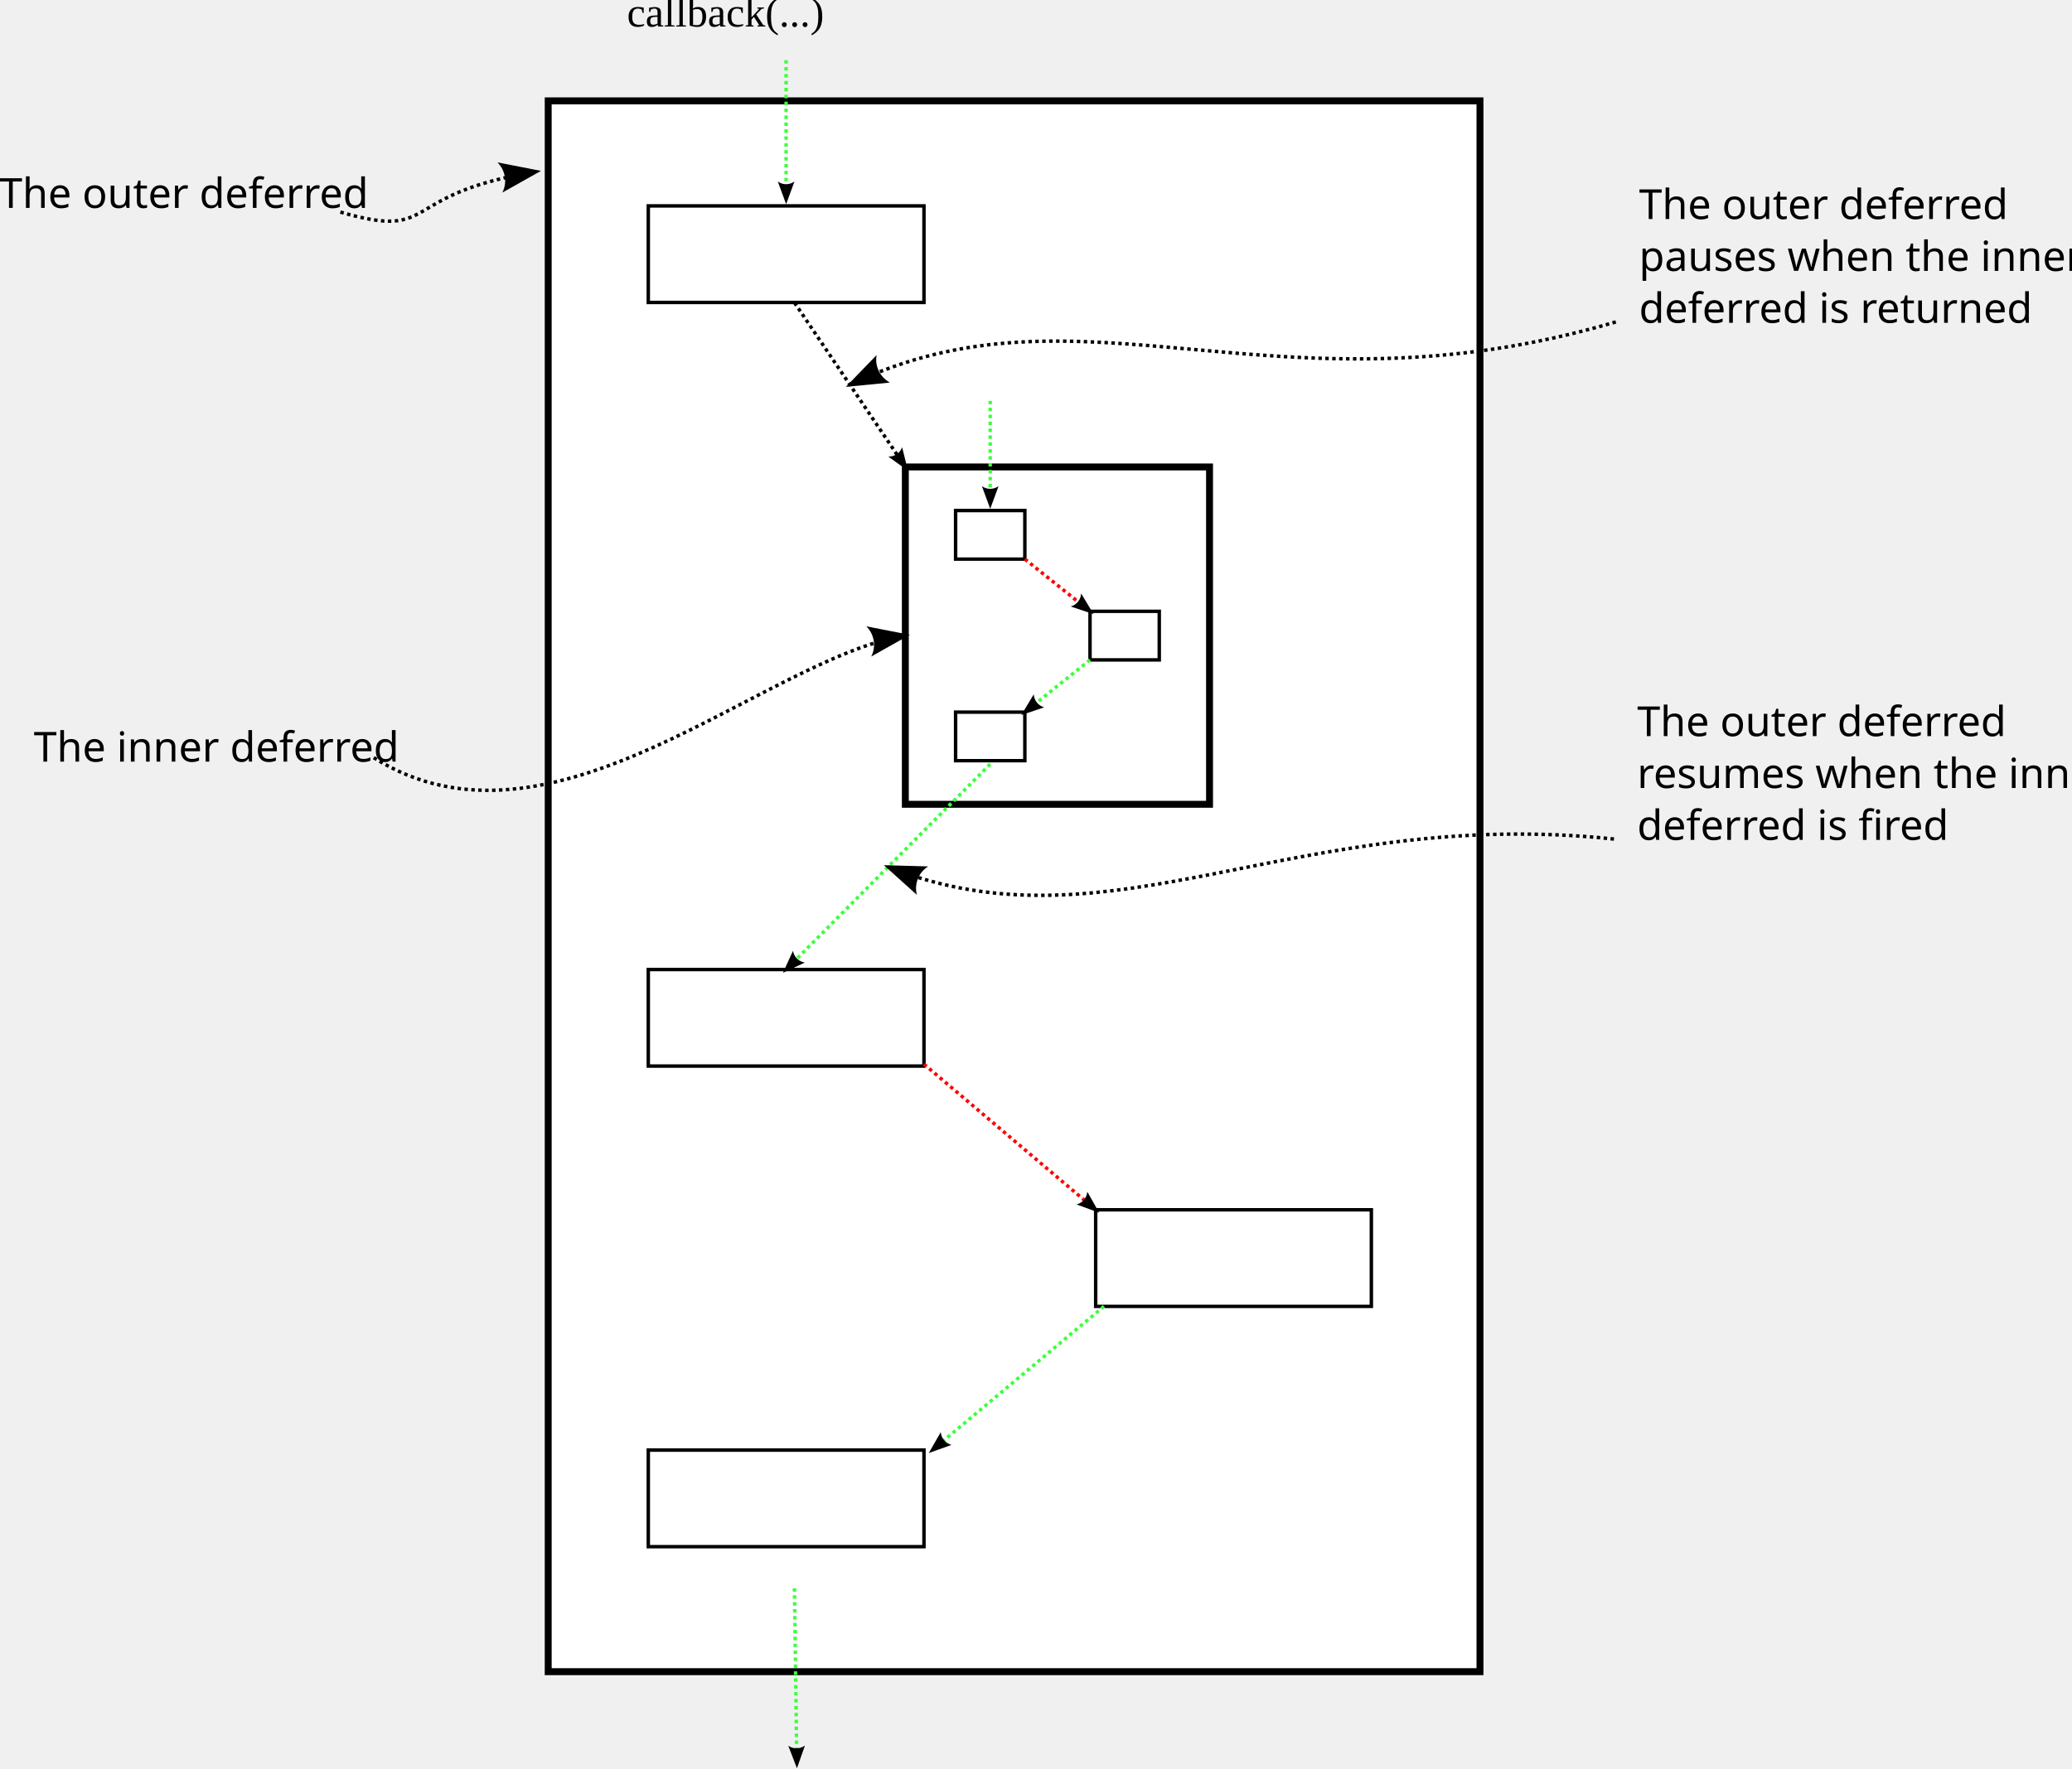
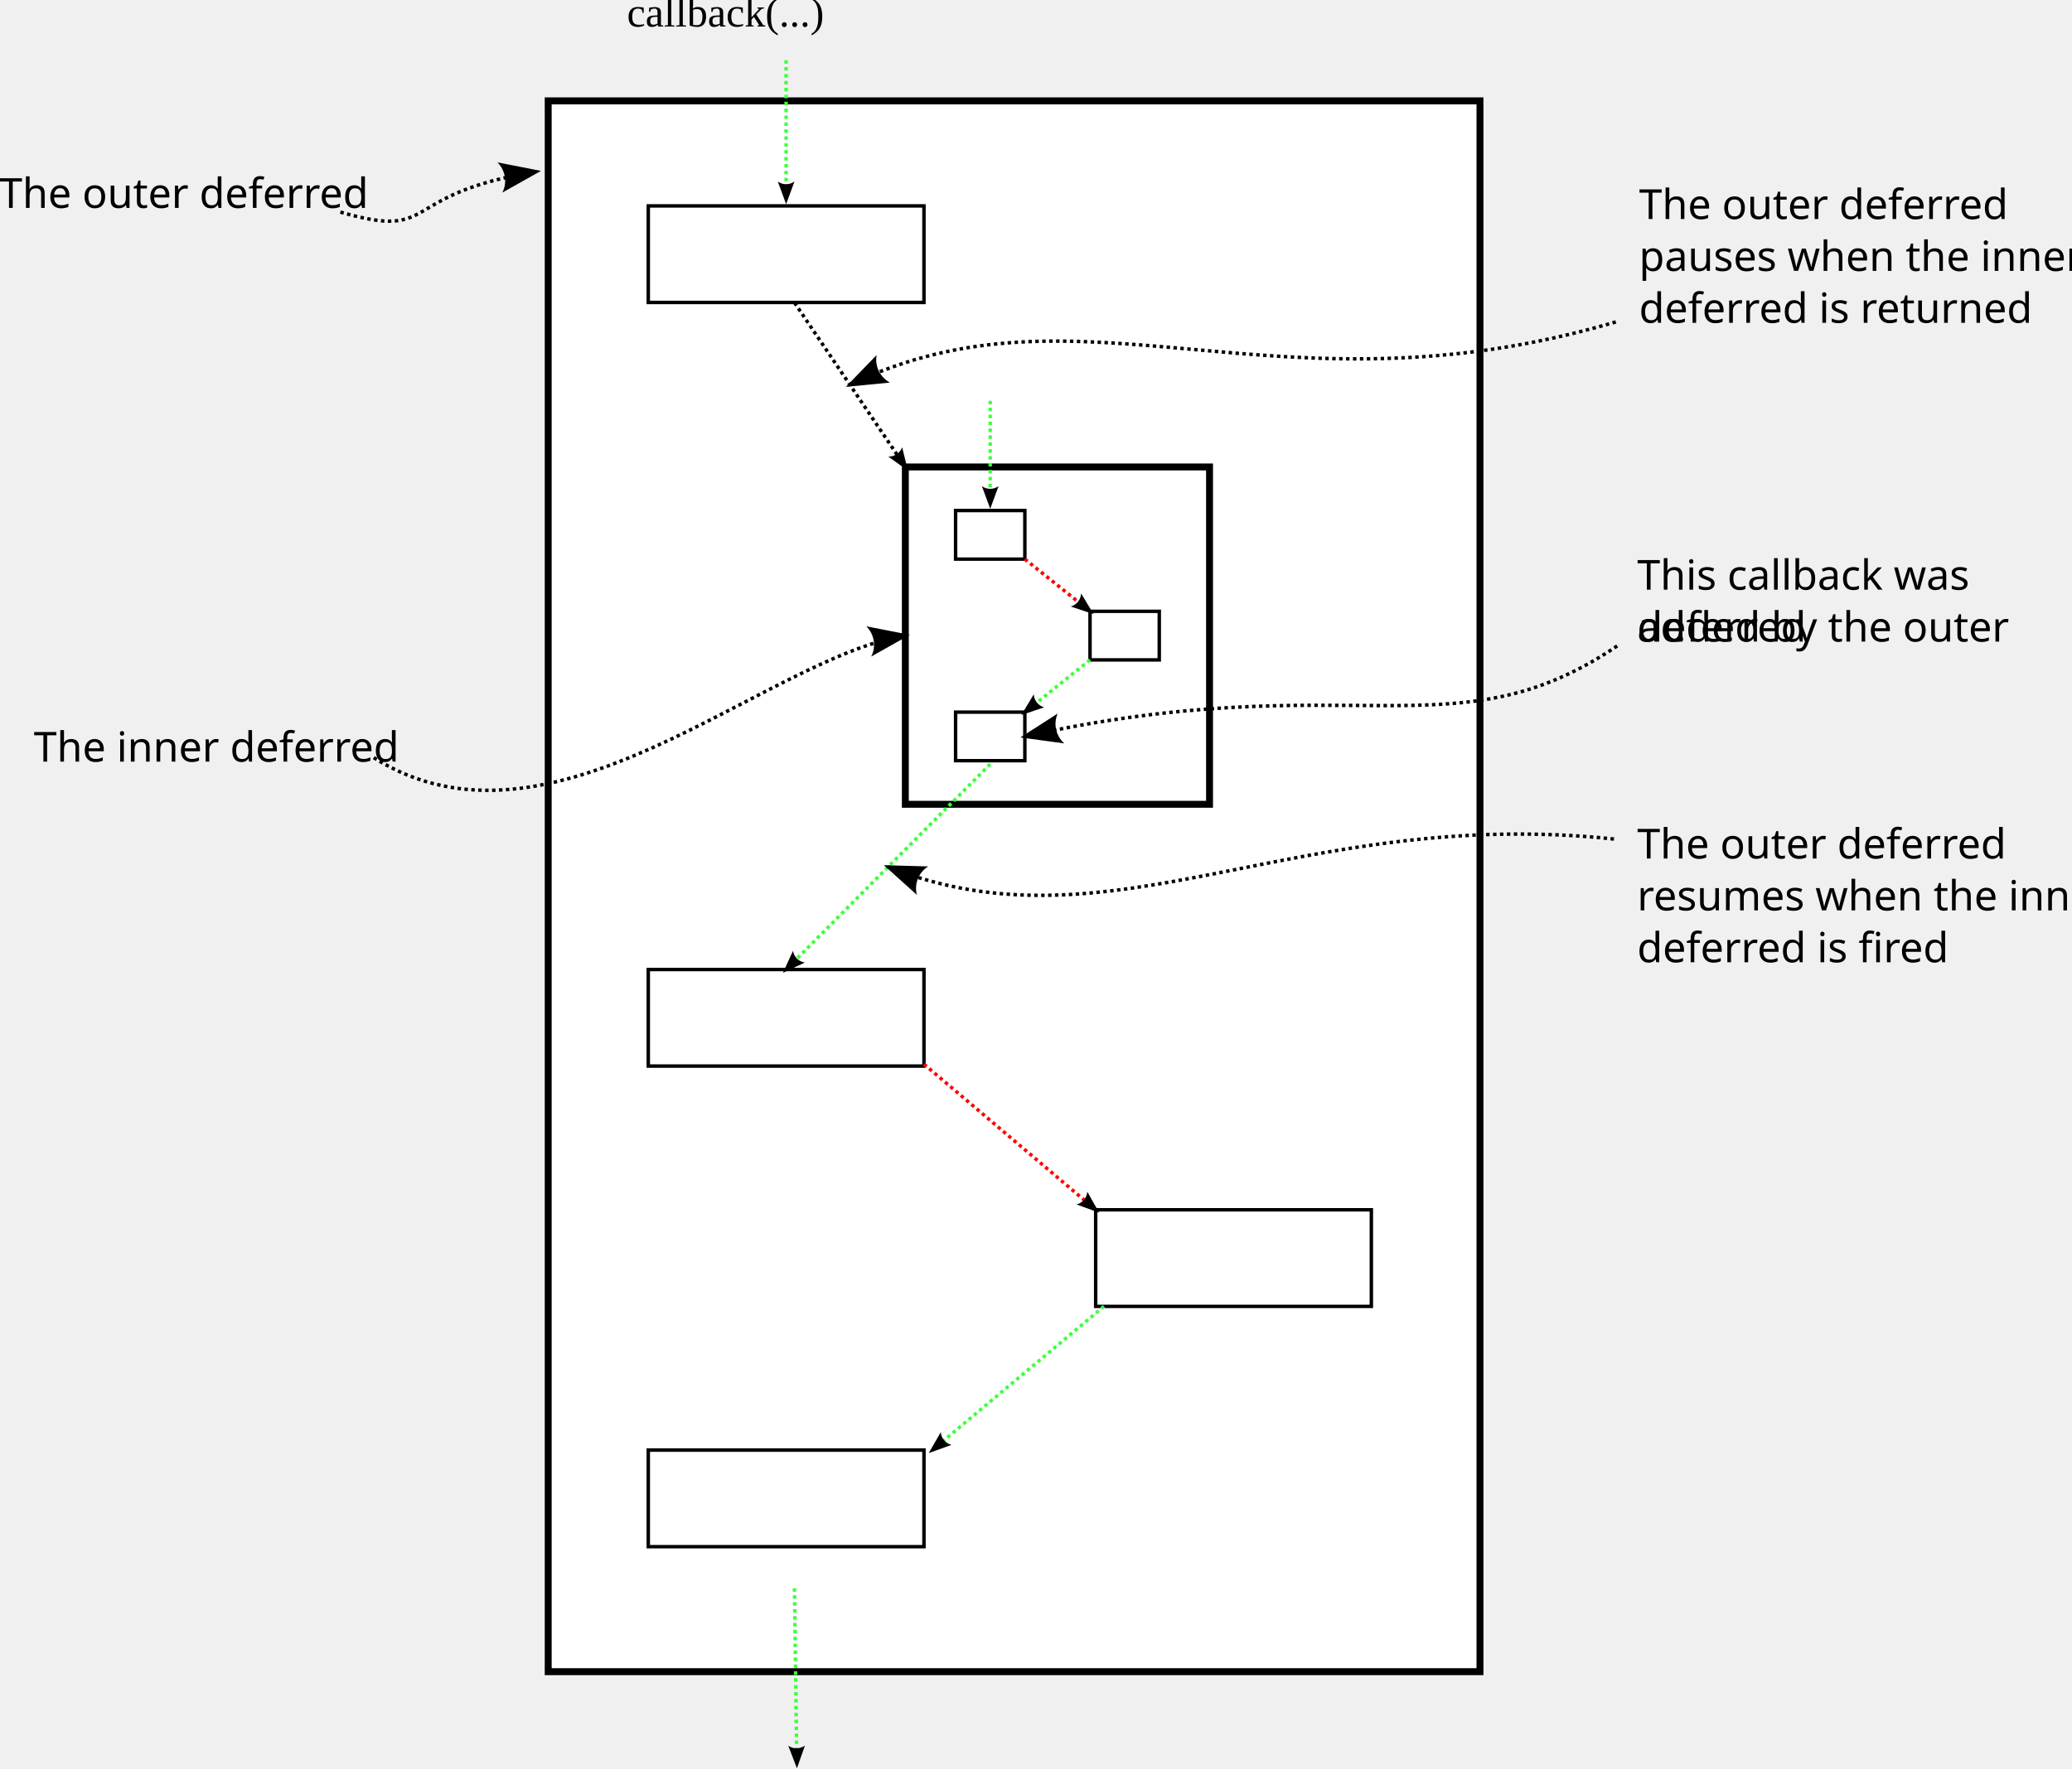
<svg xmlns="http://www.w3.org/2000/svg" width="598.904" height="511.257" id="svg2" version="1.0">
  <defs id="defs4">
    <marker orient="auto" refY="0" refX="0" id="Arrow2Mend" style="overflow:visible">
      <path id="path7124" style="font-size:12px;fill-rule:evenodd;stroke-width:0.625;stroke-linejoin:round" d="M 8.719,4.034 -2.207,0.016 8.719,-4.002 c -1.745,2.372 -1.735,5.617 -6e-7,8.035 z" transform="scale(-0.6,-0.6)" />
    </marker>
    <marker orient="auto" refY="0" refX="0" id="Arrow2Lstart" style="overflow:visible">
      <path id="path4576" style="font-size:12px;fill-rule:evenodd;stroke-width:0.625;stroke-linejoin:round" d="M 8.719,4.034 -2.207,0.016 8.719,-4.002 c -1.745,2.372 -1.735,5.617 -6e-7,8.035 z" transform="matrix(1.1,0,0,1.1,1.1,0)" />
    </marker>
    <marker orient="auto" refY="0" refX="0" id="Arrow2Lend" style="overflow:visible">
      <path id="path3871" style="font-size:12px;fill-rule:evenodd;stroke-width:0.625;stroke-linejoin:round" d="M 8.719,4.034 -2.207,0.016 8.719,-4.002 c -1.745,2.372 -1.735,5.617 -6e-7,8.035 z" transform="matrix(-1.1,0,0,-1.1,-1.1,0)" />
    </marker>
    <marker orient="auto" refY="0" refX="0" id="Arrow1Lstart" style="overflow:visible">
      <path id="path3850" d="M 0,0 5,-5 -12.5,0 5,5 0,0 z" style="fill-rule:evenodd;stroke:#000000;stroke-width:1pt;marker-start:none" transform="matrix(0.8,0,0,0.8,10,0)" />
    </marker>
    <marker orient="auto" refY="0" refX="0" id="Arrow2Mstart" style="overflow:visible">
      <path id="path3874" style="font-size:12px;fill-rule:evenodd;stroke-width:0.625;stroke-linejoin:round" d="M 8.719,4.034 -2.207,0.016 8.719,-4.002 c -1.745,2.372 -1.735,5.617 -6e-7,8.035 z" transform="scale(0.6,0.6)" />
    </marker>
    <marker style="overflow:visible" id="Arrow1Mend" refX="0" refY="0" orient="auto">
      <path transform="matrix(-0.4,0,0,-0.4,-4,0)" style="fill-rule:evenodd;stroke:#000000;stroke-width:1pt;marker-start:none" d="M 0,0 5,-5 -12.5,0 5,5 0,0 z" id="path3187" />
    </marker>
    <marker orient="auto" refY="0" refX="0" id="Arrow2Mend-6" style="overflow:visible">
      <path id="path7124-5" style="font-size:12px;fill-rule:evenodd;stroke-width:0.625;stroke-linejoin:round" d="M 8.719,4.034 -2.207,0.016 8.719,-4.002 c -1.745,2.372 -1.735,5.617 -6e-7,8.035 z" transform="scale(-0.6,-0.6)" />
    </marker>
    <marker orient="auto" refY="0" refX="0" id="Arrow2Mend-2" style="overflow:visible">
      <path id="path7124-2" style="font-size:12px;fill-rule:evenodd;stroke-width:0.625;stroke-linejoin:round" d="M 8.719,4.034 -2.207,0.016 8.719,-4.002 c -1.745,2.372 -1.735,5.617 -6e-7,8.035 z" transform="scale(-0.6,-0.6)" />
    </marker>
    <marker orient="auto" refY="0" refX="0" id="Arrow2Mend-4" style="overflow:visible">
      <path id="path7124-7" style="font-size:12px;fill-rule:evenodd;stroke-width:0.625;stroke-linejoin:round" d="M 8.719,4.034 -2.207,0.016 8.719,-4.002 c -1.745,2.372 -1.735,5.617 -6e-7,8.035 z" transform="scale(-0.6,-0.6)" />
    </marker>
    <marker orient="auto" refY="0" refX="0" id="Arrow2Mend-3" style="overflow:visible">
      <path id="path7124-6" style="font-size:12px;fill-rule:evenodd;stroke-width:0.625;stroke-linejoin:round" d="M 8.719,4.034 -2.207,0.016 8.719,-4.002 c -1.745,2.372 -1.735,5.617 -6e-7,8.035 z" transform="scale(-0.6,-0.6)" />
    </marker>
    <marker orient="auto" refY="0" refX="0" id="Arrow2Mend-0" style="overflow:visible">
      <path id="path7124-73" style="font-size:12px;fill-rule:evenodd;stroke-width:0.625;stroke-linejoin:round" d="M 8.719,4.034 -2.207,0.016 8.719,-4.002 c -1.745,2.372 -1.735,5.617 -6e-7,8.035 z" transform="scale(-0.6,-0.6)" />
    </marker>
    <marker orient="auto" refY="0" refX="0" id="Arrow2Mend-1" style="overflow:visible">
      <path id="path7124-4" style="font-size:12px;fill-rule:evenodd;stroke-width:0.625;stroke-linejoin:round" d="M 8.719,4.034 -2.207,0.016 8.719,-4.002 c -1.745,2.372 -1.735,5.617 -6e-7,8.035 z" transform="scale(-0.6,-0.6)" />
    </marker>
    <marker orient="auto" refY="0" refX="0" id="marker7855" style="overflow:visible">
      <path id="path7857" style="font-size:12px;fill-rule:evenodd;stroke-width:0.625;stroke-linejoin:round" d="M 8.719,4.034 -2.207,0.016 8.719,-4.002 c -1.745,2.372 -1.735,5.617 -6e-7,8.035 z" transform="scale(-0.6,-0.6)" />
    </marker>
    <marker orient="auto" refY="0" refX="0" id="marker7859" style="overflow:visible">
      <path id="path7861" style="font-size:12px;fill-rule:evenodd;stroke-width:0.625;stroke-linejoin:round" d="M 8.719,4.034 -2.207,0.016 8.719,-4.002 c -1.745,2.372 -1.735,5.617 -6e-7,8.035 z" transform="scale(-0.6,-0.6)" />
    </marker>
    <marker orient="auto" refY="0" refX="0" id="marker7863" style="overflow:visible">
      <path id="path7865" style="font-size:12px;fill-rule:evenodd;stroke-width:0.625;stroke-linejoin:round" d="M 8.719,4.034 -2.207,0.016 8.719,-4.002 c -1.745,2.372 -1.735,5.617 -6e-7,8.035 z" transform="scale(-0.6,-0.6)" />
    </marker>
    <marker orient="auto" refY="0" refX="0" id="marker7867" style="overflow:visible">
      <path id="path7869" style="font-size:12px;fill-rule:evenodd;stroke-width:0.625;stroke-linejoin:round" d="M 8.719,4.034 -2.207,0.016 8.719,-4.002 c -1.745,2.372 -1.735,5.617 -6e-7,8.035 z" transform="scale(-0.6,-0.6)" />
    </marker>
    <marker orient="auto" refY="0" refX="0" id="marker7871" style="overflow:visible">
      <path id="path7873" style="font-size:12px;fill-rule:evenodd;stroke-width:0.625;stroke-linejoin:round" d="M 8.719,4.034 -2.207,0.016 8.719,-4.002 c -1.745,2.372 -1.735,5.617 -6e-7,8.035 z" transform="scale(-0.6,-0.6)" />
    </marker>
    <marker orient="auto" refY="0" refX="0" id="Arrow2Mend-8" style="overflow:visible">
      <path id="path7124-9" style="font-size:12px;fill-rule:evenodd;stroke-width:0.625;stroke-linejoin:round" d="M 8.719,4.034 -2.207,0.016 8.719,-4.002 c -1.745,2.372 -1.735,5.617 -6e-7,8.035 z" transform="scale(-0.6,-0.6)" />
    </marker>
    <marker orient="auto" refY="0" refX="0" id="Arrow2Mend-5" style="overflow:visible">
      <path id="path7124-45" style="font-size:12px;fill-rule:evenodd;stroke-width:0.625;stroke-linejoin:round" d="M 8.719,4.034 -2.207,0.016 8.719,-4.002 c -1.745,2.372 -1.735,5.617 -6e-7,8.035 z" transform="scale(-0.6,-0.6)" />
    </marker>
    <marker orient="auto" refY="0" refX="0" id="Arrow2Mend-24" style="overflow:visible">
      <path id="path7124-1" style="font-size:12px;fill-rule:evenodd;stroke-width:0.625;stroke-linejoin:round" d="M 8.719,4.034 -2.207,0.016 8.719,-4.002 c -1.745,2.372 -1.735,5.617 -6e-7,8.035 z" transform="scale(-0.6,-0.6)" />
    </marker>
    <marker orient="auto" refY="0" refX="0" id="Arrow2Mend-62" style="overflow:visible">
      <path id="path7124-71" style="font-size:12px;fill-rule:evenodd;stroke-width:0.625;stroke-linejoin:round" d="M 8.719,4.034 -2.207,0.016 8.719,-4.002 c -1.745,2.372 -1.735,5.617 -6e-7,8.035 z" transform="scale(-0.6,-0.6)" />
    </marker>
    <marker orient="auto" refY="0" refX="0" id="Arrow2Mend-49" style="overflow:visible">
      <path id="path7124-24" style="font-size:12px;fill-rule:evenodd;stroke-width:0.625;stroke-linejoin:round" d="M 8.719,4.034 -2.207,0.016 8.719,-4.002 c -1.745,2.372 -1.735,5.617 -6e-7,8.035 z" transform="scale(-0.6,-0.6)" />
    </marker>
    <marker orient="auto" refY="0" refX="0" id="Arrow2Mend-82" style="overflow:visible">
      <path id="path7124-3" style="font-size:12px;fill-rule:evenodd;stroke-width:0.625;stroke-linejoin:round" d="M 8.719,4.034 -2.207,0.016 8.719,-4.002 c -1.745,2.372 -1.735,5.617 -6e-7,8.035 z" transform="scale(-0.6,-0.6)" />
    </marker>
    <marker orient="auto" refY="0" refX="0" id="Arrow2Lend-8" style="overflow:visible">
      <path id="path3871-4" style="font-size:12px;fill-rule:evenodd;stroke-width:0.625;stroke-linejoin:round" d="M 8.719,4.034 -2.207,0.016 8.719,-4.002 c -1.745,2.372 -1.735,5.617 -6e-7,8.035 z" transform="matrix(-1.1,0,0,-1.1,-1.1,0)" />
    </marker>
    <marker orient="auto" refY="0" refX="0" id="Arrow2Lend-4" style="overflow:visible">
      <path id="path3871-2" style="font-size:12px;fill-rule:evenodd;stroke-width:0.625;stroke-linejoin:round" d="M 8.719,4.034 -2.207,0.016 8.719,-4.002 c -1.745,2.372 -1.735,5.617 -6e-7,8.035 z" transform="matrix(-1.1,0,0,-1.1,-1.1,0)" />
    </marker>
    <marker orient="auto" refY="0" refX="0" id="Arrow2Lend-47" style="overflow:visible">
      <path id="path3871-7" style="font-size:12px;fill-rule:evenodd;stroke-width:0.625;stroke-linejoin:round" d="M 8.719,4.034 -2.207,0.016 8.719,-4.002 c -1.745,2.372 -1.735,5.617 -6e-7,8.035 z" transform="matrix(-1.1,0,0,-1.1,-1.1,0)" />
    </marker>
    <marker orient="auto" refY="0" refX="0" id="Arrow2Lend-6" style="overflow:visible">
      <path id="path3871-6" style="font-size:12px;fill-rule:evenodd;stroke-width:0.625;stroke-linejoin:round" d="M 8.719,4.034 -2.207,0.016 8.719,-4.002 c -1.745,2.372 -1.735,5.617 -6e-7,8.035 z" transform="matrix(-1.1,0,0,-1.1,-1.1,0)" />
    </marker>
+     <marker orient="auto" refY="0" refX="0" id="Arrow2Lend-7" style="overflow:visible">
+       <path id="path3871-63" style="font-size:12px;fill-rule:evenodd;stroke-width:0.625;stroke-linejoin:round" d="M 8.719,4.034 -2.207,0.016 8.719,-4.002 c -1.745,2.372 -1.735,5.617 -6e-7,8.035 z" transform="matrix(-1.1,0,0,-1.1,-1.1,0)" />
+     </marker>
  </defs>
  <g id="layer1" transform="translate(63.15777,159.81)" style="display:inline">
    <rect style="fill:#ffffff;fill-opacity:1;stroke:#000000;stroke-width:2;stroke-linecap:round;stroke-linejoin:miter;stroke-miterlimit:4;stroke-opacity:1;stroke-dasharray:none;stroke-dashoffset:0" id="rect4537" width="269.325" height="454.163" x="95.298" y="-130.649" />
    <rect style="fill:#ffffff;fill-opacity:1;stroke:#000000;stroke-width:1;stroke-linecap:round;stroke-linejoin:miter;stroke-miterlimit:4;stroke-opacity:1;stroke-dasharray:none;stroke-dashoffset:0;display:inline" id="rect3240" width="79.684" height="27.921" x="124.229" y="-100.28" />
    <rect style="fill:#ffffff;fill-opacity:1;stroke:#000000;stroke-width:1;stroke-linecap:round;stroke-linejoin:miter;stroke-miterlimit:4;stroke-opacity:1;stroke-dasharray:none;stroke-dashoffset:0;display:inline" id="rect3272" width="79.684" height="27.921" x="124.229" y="120.501" />
    <rect style="fill:#ffffff;fill-opacity:1;stroke:#000000;stroke-width:1;stroke-linecap:round;stroke-linejoin:miter;stroke-miterlimit:4;stroke-opacity:1;stroke-dasharray:none;stroke-dashoffset:0;display:inline" id="rect3290" width="79.684" height="27.921" x="253.545" y="189.975" />
    <rect style="fill:#ffffff;fill-opacity:1;stroke:#000000;stroke-width:1;stroke-linecap:round;stroke-linejoin:miter;stroke-miterlimit:4;stroke-opacity:1;stroke-dasharray:none;stroke-dashoffset:0;display:inline" id="rect3296" width="79.684" height="27.921" x="124.229" y="259.449" />
    <path style="fill:#ff0000;fill-opacity:1;stroke:#ff0000;stroke-width:1;stroke-linecap:butt;stroke-linejoin:miter;stroke-miterlimit:4;stroke-opacity:1;stroke-dasharray:1, 1;stroke-dashoffset:0;marker-end:url(#Arrow2Mend);display:inline" d="m 203.913,147.87 49.632,42.105" id="path6900-2" />
    <path style="fill:#ff0000;fill-opacity:1;stroke:#3cff3c;stroke-width:1;stroke-linecap:butt;stroke-linejoin:miter;stroke-miterlimit:4;stroke-opacity:1;stroke-dasharray:1, 1;stroke-dashoffset:0;marker-end:url(#Arrow2Mend);display:inline" d="M 255.936,217.896 206.305,259.449" id="path6900-6-7" />
    <path style="fill:#ff0000;fill-opacity:1;stroke:#000000;stroke-width:1;stroke-linecap:butt;stroke-linejoin:miter;stroke-miterlimit:4;stroke-opacity:1;stroke-dasharray:1, 1;stroke-dashoffset:0;marker-end:url(#Arrow2Mend);display:inline" d="m 166.501,-72.29 32.024,47.484" id="path6900-25-9" />
    <path style="fill:#ff0000;fill-opacity:1;stroke:#3cff3c;stroke-width:1;stroke-linecap:butt;stroke-linejoin:miter;stroke-miterlimit:4;stroke-opacity:1;stroke-dasharray:1, 1;stroke-dashoffset:0;marker-end:url(#Arrow2Mend);display:inline" d="m 164.062,-142.404 4e-5,40.299" id="path6900-25-9-0" />
    <text xml:space="preserve" style="font-size:12px;font-style:normal;font-variant:normal;font-weight:normal;font-stretch:normal;fill:#000000;fill-opacity:1;stroke:none;font-family:Courier 10 Pitch;-inkscape-font-specification:Courier 10 Pitch" x="118.071" y="-152.142" id="text8088">
      <tspan id="tspan8090" x="118.071" y="-152.142">callback(...)</tspan>
    </text>
    <path style="fill:#ff0000;fill-opacity:1;stroke:#3cff3c;stroke-width:1;stroke-linecap:butt;stroke-linejoin:miter;stroke-miterlimit:4;stroke-opacity:1;stroke-dasharray:1, 1;stroke-dashoffset:0;marker-end:url(#Arrow2Mend);display:inline" d="m 166.472,299.416 0.694,50.707" id="path6900-25-9-5" />
    <g id="g4220" transform="translate(324.2296,75.62654)">
      <rect y="-100.432" x="-125.705" height="97.538" width="87.932" id="rect4537-9" style="fill:#ffffff;fill-opacity:1;stroke:#000000;stroke-width:2;stroke-linecap:round;stroke-linejoin:miter;stroke-miterlimit:4;stroke-opacity:1;stroke-dasharray:none;stroke-dashoffset:0;display:inline" />
      <rect y="-87.826" x="-111.174" height="14.045" width="20.016" id="rect3240-4" style="fill:#ffffff;fill-opacity:1;stroke:#000000;stroke-width:1;stroke-linecap:round;stroke-linejoin:miter;stroke-miterlimit:4;stroke-opacity:1;stroke-dasharray:none;stroke-dashoffset:0;display:inline" />
      <rect y="-58.686" x="-72.32" height="14.045" width="20.016" id="rect3240-4-8" style="fill:#ffffff;fill-opacity:1;stroke:#000000;stroke-width:1;stroke-linecap:round;stroke-linejoin:miter;stroke-miterlimit:4;stroke-opacity:1;stroke-dasharray:none;stroke-dashoffset:0;display:inline" />
      <rect y="-29.545" x="-111.174" height="14.045" width="20.016" id="rect3240-4-0" style="fill:#ffffff;fill-opacity:1;stroke:#000000;stroke-width:1;stroke-linecap:round;stroke-linejoin:miter;stroke-miterlimit:4;stroke-opacity:1;stroke-dasharray:none;stroke-dashoffset:0;display:inline" />
      <path id="path6900-25-9-6" d="m -101.175,-119.543 4e-5,29.892" style="fill:#ff0000;fill-opacity:1;stroke:#3cff3c;stroke-width:1;stroke-linecap:butt;stroke-linejoin:miter;stroke-miterlimit:4;stroke-opacity:1;stroke-dasharray:1, 1;stroke-dashoffset:0;marker-end:url(#Arrow2Mend);display:inline" />
      <path id="path6900-2-5" d="m -91.158,-73.781 18.838,15.096" style="fill:#ff0000;fill-opacity:1;stroke:#ff0000;stroke-width:1;stroke-linecap:butt;stroke-linejoin:miter;stroke-miterlimit:4;stroke-opacity:1;stroke-dasharray:1, 1;stroke-dashoffset:0;marker-end:url(#Arrow2Mend);display:inline" />
      <path id="path6900-25-9-6-4" d="m -72.32,-44.641 -18.838,15.096" style="fill:#ff0000;fill-opacity:1;stroke:#3cff3c;stroke-width:1;stroke-linecap:butt;stroke-linejoin:miter;stroke-miterlimit:4;stroke-opacity:1;stroke-dasharray:1, 1;stroke-dashoffset:0;marker-end:url(#Arrow2Mend);display:inline" />
      <path id="path6900-25-9-6-8" d="m -101.175,-14.5 -58.983,59.375" style="fill:#ff0000;fill-opacity:1;stroke:#3cff3c;stroke-width:1;stroke-linecap:butt;stroke-linejoin:miter;stroke-miterlimit:4;stroke-opacity:1;stroke-dasharray:1, 1;stroke-dashoffset:0;marker-end:url(#Arrow2Mend);display:inline" />
    </g>
    <path style="fill:none;stroke:#000000;stroke-width:1;stroke-linecap:butt;stroke-linejoin:miter;stroke-miterlimit:4;stroke-opacity:1;stroke-dasharray:1, 1;stroke-dashoffset:0;marker-start:none;marker-end:url(#Arrow2Lend);display:inline" d="m 35.233,-98.49 c 28.771,8.31 15.945,-5.134 56.666,-11.683" id="path7563" />
    <text xml:space="preserve" style="font-size:12px;font-style:normal;font-variant:normal;font-weight:normal;font-stretch:normal;fill:#000000;fill-opacity:1;stroke:none;display:inline;font-family:Bitstream Charter;-inkscape-font-specification:Bitstream Charter" x="-63.35" y="-99.703" id="text7565">
      <tspan x="-63.35" y="-99.703" id="tspan8758">The outer deferred</tspan>
    </text>
    <path style="fill:none;stroke:#000000;stroke-width:1;stroke-linecap:butt;stroke-linejoin:miter;stroke-miterlimit:4;stroke-opacity:1;stroke-dasharray:1, 1;stroke-dashoffset:0;marker-start:none;marker-end:url(#Arrow2Lend);display:inline" d="M 44.866,59.252 C 96.33,91.741 157.803,30.513 198.525,23.963" id="path7563-4" />
    <text xml:space="preserve" style="font-size:12px;font-style:normal;font-variant:normal;font-weight:normal;font-stretch:normal;fill:#000000;fill-opacity:1;stroke:none;display:inline;font-family:Bitstream Charter;-inkscape-font-specification:Bitstream Charter" x="-53.412" y="60.401" id="text7565-6">
      <tspan x="-53.412" y="60.401" id="tspan8758-4">The inner deferred</tspan>
    </text>
    <path style="fill:none;stroke:#000000;stroke-width:1;stroke-linecap:butt;stroke-linejoin:miter;stroke-miterlimit:4;stroke-opacity:1;stroke-dasharray:1, 1;stroke-dashoffset:0;marker-start:none;marker-end:url(#Arrow2Lend);display:inline" d="m 403.885,-66.727 c -98.662,29.055 -154.651,-14.03 -221.372,18.179" id="path7563-4-1" />
    <text xml:space="preserve" style="font-size:12px;font-style:normal;font-variant:normal;font-weight:normal;font-stretch:normal;fill:#000000;fill-opacity:1;stroke:none;display:inline;font-family:Bitstream Charter;-inkscape-font-specification:Bitstream Charter" x="410.596" y="-96.486" id="text7565-6-6">
      <tspan x="410.596" y="-96.486" id="tspan8758-4-5">The outer deferred</tspan>
      <tspan x="410.596" y="-81.486" id="tspan6074">pauses when the inner</tspan>
      <tspan x="410.596" y="-66.486" id="tspan6076">deferred is returned</tspan>
    </text>
    <path style="fill:none;stroke:#000000;stroke-width:1;stroke-linecap:butt;stroke-linejoin:miter;stroke-miterlimit:4;stroke-opacity:1;stroke-dasharray:1, 1;stroke-dashoffset:0;marker-start:none;marker-end:url(#Arrow2Lend);display:inline" d="M 403.35,82.777 C 311.067,73.073 257.831,116.497 193.563,90.814" id="path7563-4-1-1" />
-     <text xml:space="preserve" style="font-size:12px;font-style:normal;font-variant:normal;font-weight:normal;font-stretch:normal;fill:#000000;fill-opacity:1;stroke:none;display:inline;font-family:Bitstream Charter;-inkscape-font-specification:Bitstream Charter" x="410.062" y="53.018" id="text7565-6-6-3">
-       <tspan x="410.062" y="53.018" id="tspan8758-4-5-4">The outer deferred</tspan>
-       <tspan x="410.062" y="68.018" id="tspan6074-0">resumes when the inner</tspan>
-       <tspan x="410.062" y="83.018" id="tspan6076-9">deferred is fired</tspan>
+     <text xml:space="preserve" style="font-size:12px;font-style:normal;font-variant:normal;font-weight:normal;font-stretch:normal;fill:#000000;fill-opacity:1;stroke:none;display:inline;font-family:Bitstream Charter;-inkscape-font-specification:Bitstream Charter" x="410.062" y="88.403" id="text7565-6-6-3">
+       <tspan x="410.062" y="88.403" id="tspan8758-4-5-4">The outer deferred</tspan>
+       <tspan x="410.062" y="103.403" id="tspan6074-0">resumes when the inner</tspan>
+       <tspan x="410.062" y="118.403" id="tspan6076-9">deferred is fired</tspan>
+     </text>
+     <path style="fill:none;stroke:#000000;stroke-width:1;stroke-linecap:butt;stroke-linejoin:miter;stroke-miterlimit:4;stroke-opacity:1;stroke-dasharray:1, 1;stroke-dashoffset:0;marker-start:none;marker-end:url(#Arrow2Lend);display:inline" d="M 404.281,26.951 C 357.095,58.877 327.174,32.301 233.072,53.104" id="path7563-4-1-1-1" />
+     <text xml:space="preserve" style="font-size:12px;font-style:normal;font-variant:normal;font-weight:normal;font-stretch:normal;fill:#000000;fill-opacity:1;stroke:none;display:inline;font-family:Bitstream Charter;-inkscape-font-specification:Bitstream Charter" x="410.062" y="10.682" id="text7565-6-6-3-8">
+       <tspan x="410.062" y="10.682" id="tspan8758-4-5-4-0">This callback was</tspan>
+       <tspan x="410.062" y="25.682" id="tspan6076-9-1">added by the outer</tspan>
+       <tspan x="410.062" y="25.682" id="tspan3024">deferred</tspan>
    </text>
  </g>
</svg>
